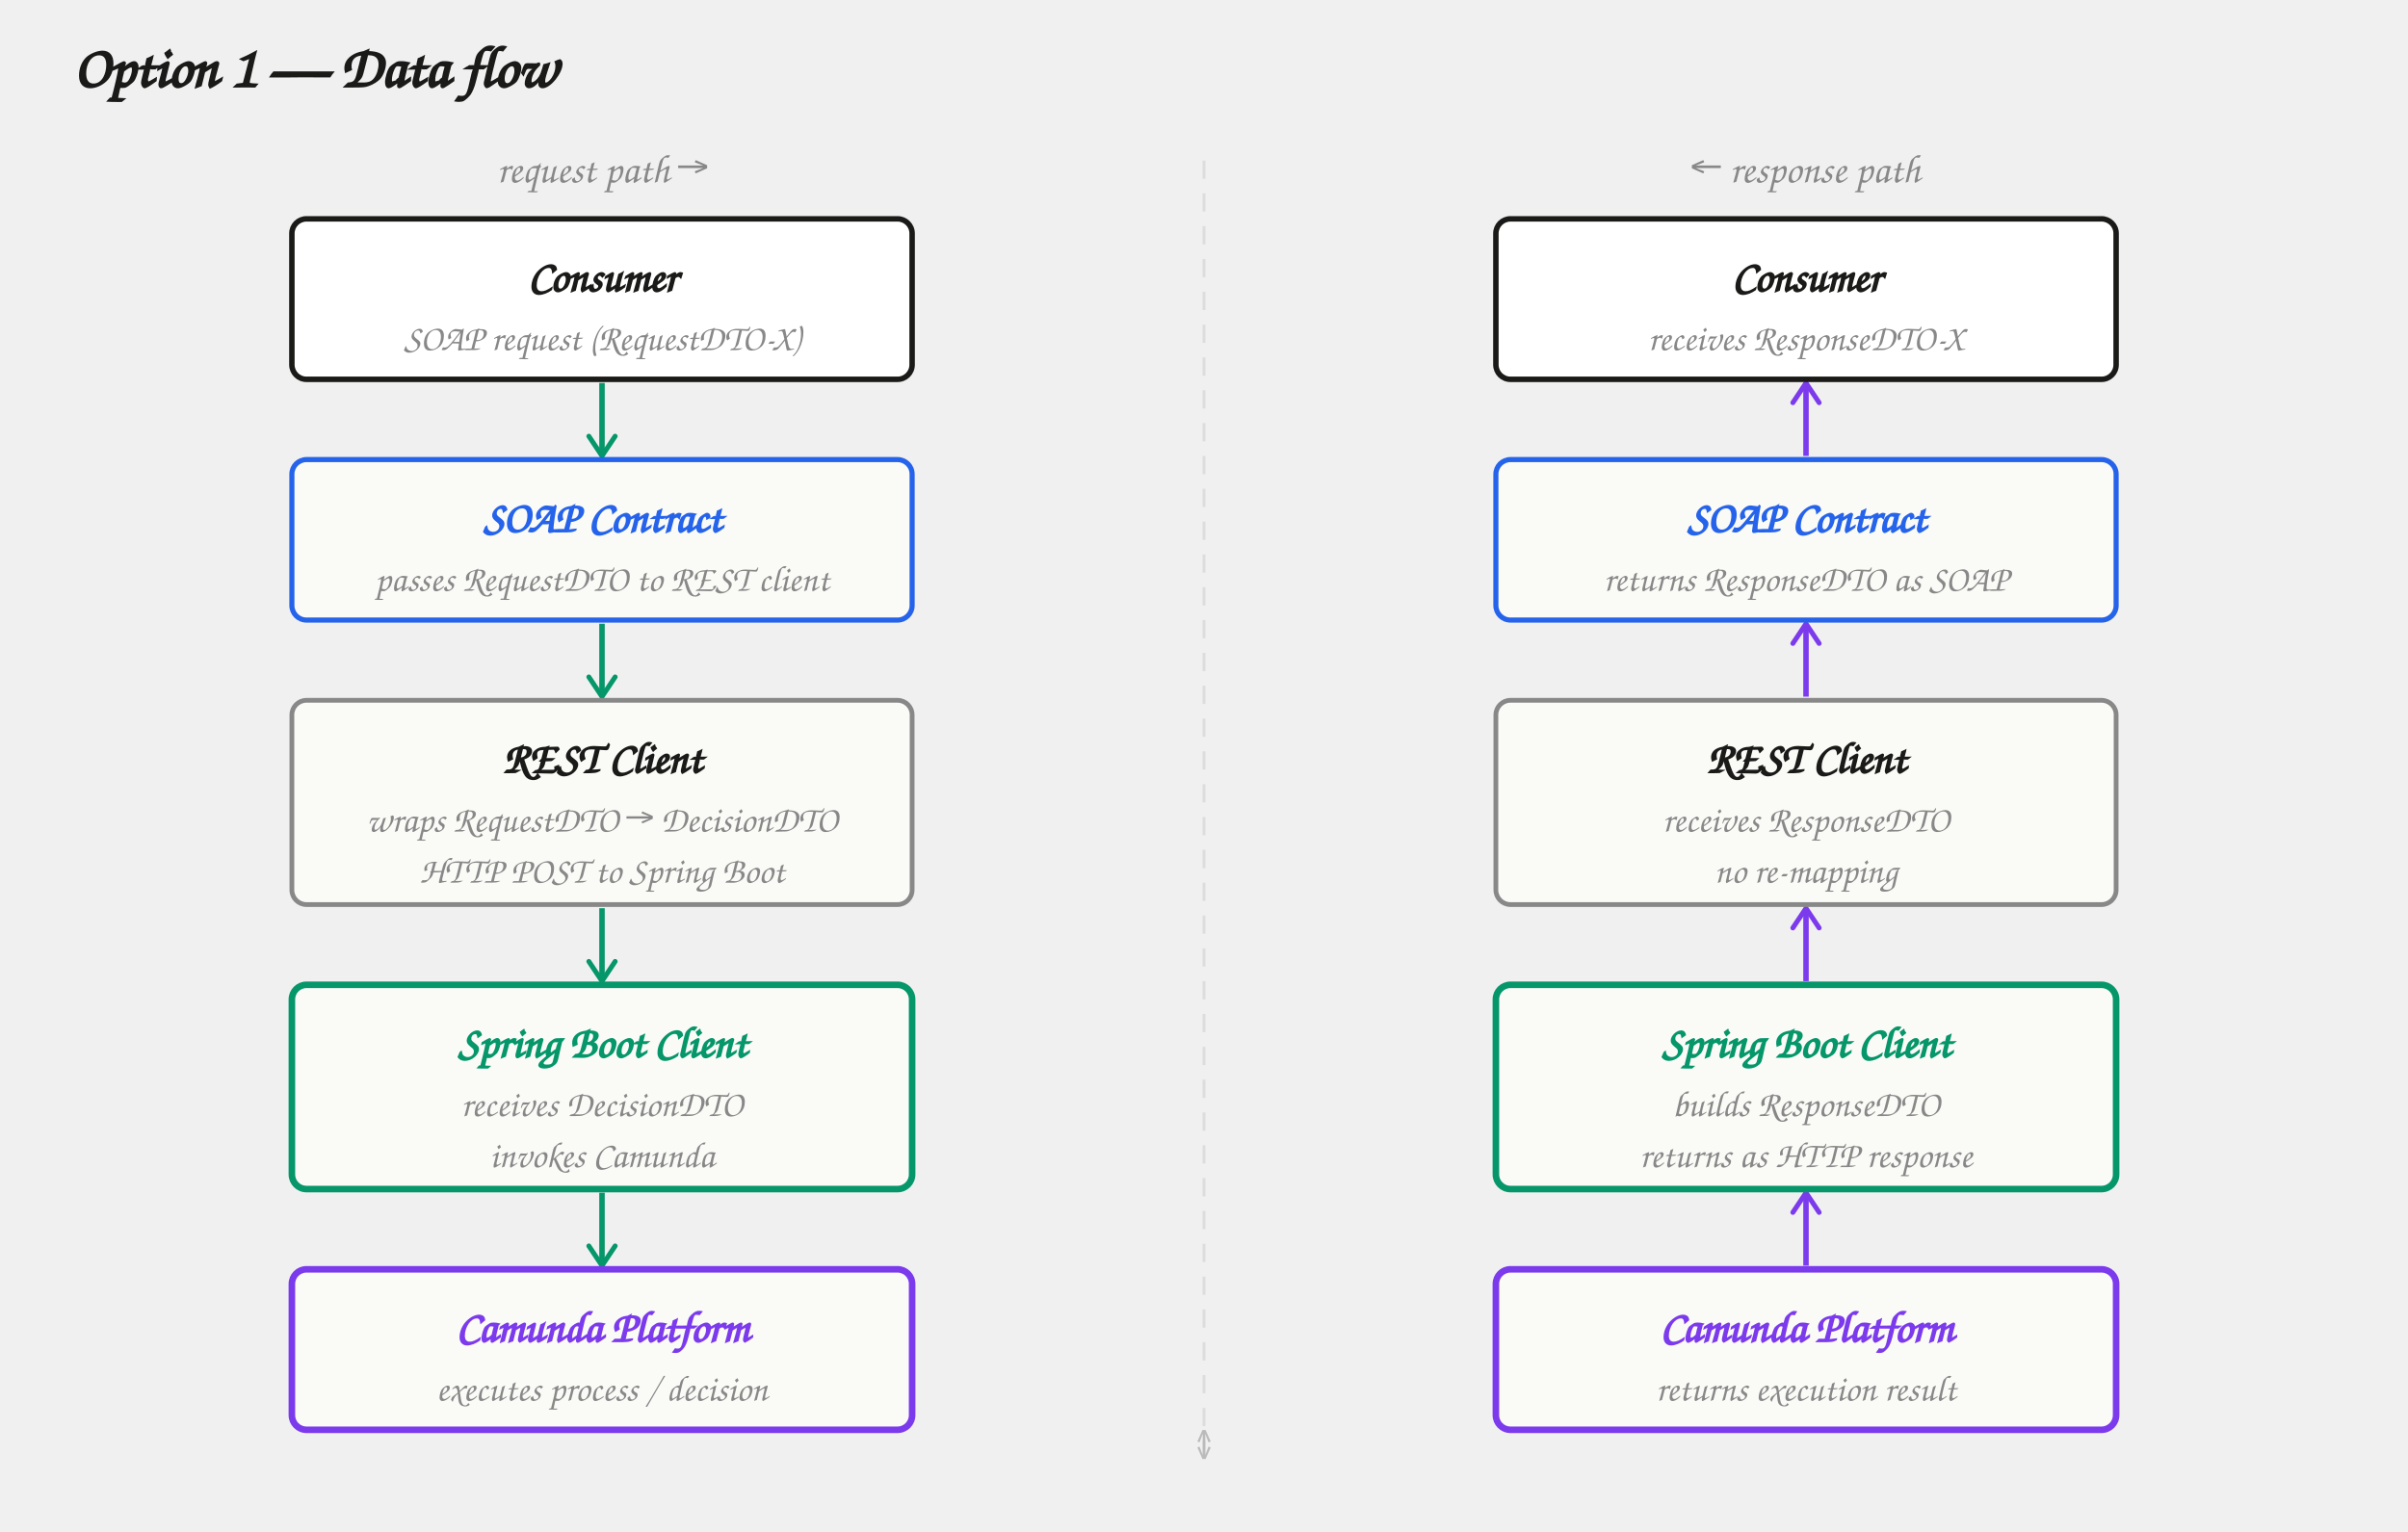
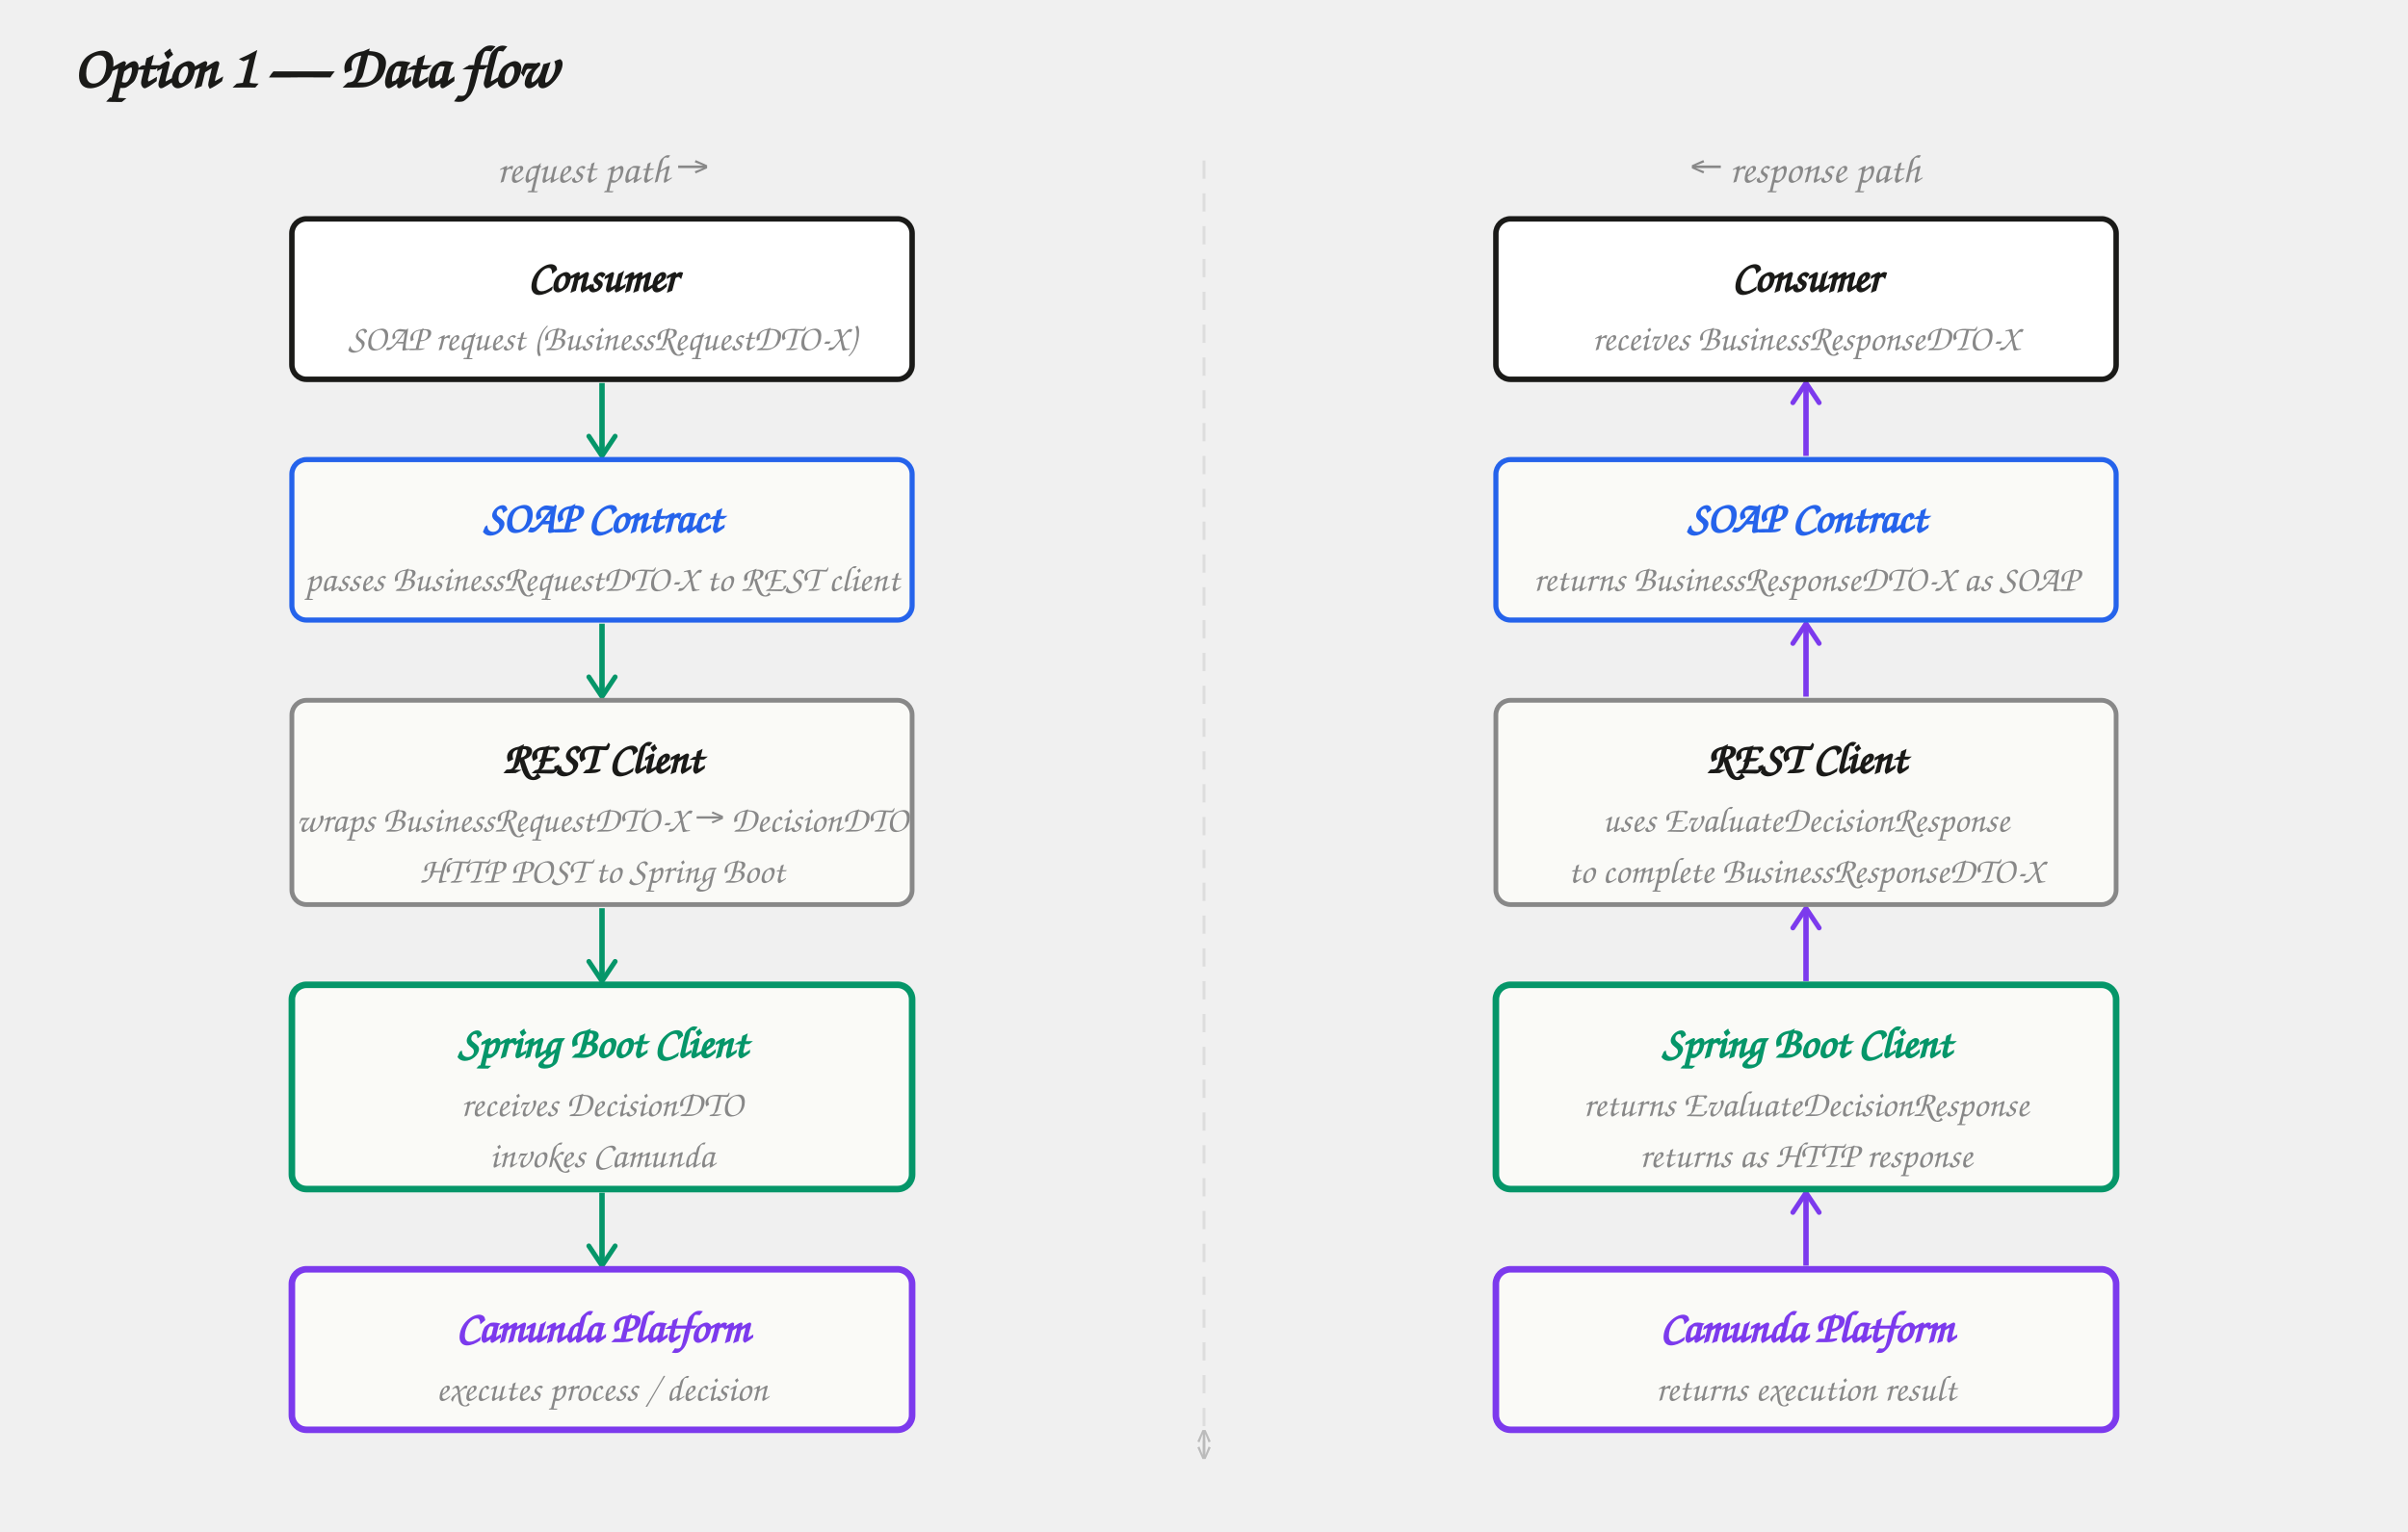
<svg xmlns="http://www.w3.org/2000/svg" viewBox="0 0 660 420" width="660" height="420" style="background:#fafaf7;font-family:'Segoe Print','Comic Sans MS','Chalkboard SE',cursive">
  <defs>
    <marker id="arr" viewBox="0 0 10 10" refX="8" refY="5" markerWidth="6" markerHeight="6" orient="auto-start-reverse">
      <path d="M2 1L8 5L2 9" fill="none" stroke="#059669" stroke-width="1.5" stroke-linecap="round" stroke-linejoin="round" />
    </marker>
    <marker id="arr-g" viewBox="0 0 10 10" refX="8" refY="5" markerWidth="6" markerHeight="6" orient="auto-start-reverse">
      <path d="M2 1L8 5L2 9" fill="none" stroke="#059669" stroke-width="1.5" stroke-linecap="round" stroke-linejoin="round" />
    </marker>
  </defs>
  <text x="20" y="24" font-size="16" font-weight="bold" fill="#1a1a18">Option 1 — Data flow</text>
  <text x="165" y="50" font-size="11" fill="#888" text-anchor="middle">request path →</text>
  <text x="495" y="50" font-size="11" fill="#888" text-anchor="middle">← response path</text>
  <rect x="80" y="60" width="170" height="44" rx="4" fill="#ffffff" stroke="#1a1a18" stroke-width="1.5" />
  <text x="165" y="80" font-size="12" font-weight="bold" fill="#1a1a18" text-anchor="middle">Consumer</text>
-   <text x="165" y="96" font-size="10" fill="#888" text-anchor="middle">SOAP request (RequestDTO-X)</text>
+   <text x="165" y="96" font-size="10" fill="#888" text-anchor="middle">SOAP request (BusinessRequestDTO-X)</text>
  <line x1="165" y1="105" x2="165" y2="125" stroke="#059669" stroke-width="1.5" marker-end="url(#arr)" />
  <rect x="80" y="126" width="170" height="44" rx="4" fill="#fafaf7" stroke="#2563EB" stroke-width="1.4" />
  <text x="165" y="146" font-size="12" font-weight="bold" fill="#2563EB" text-anchor="middle">SOAP Contract</text>
-   <text x="165" y="162" font-size="10" fill="#888" text-anchor="middle">passes RequestDTO to REST client</text>
+   <text x="165" y="162" font-size="10" fill="#888" text-anchor="middle">passes BusinessRequestDTO-X to REST client</text>
  <line x1="165" y1="171" x2="165" y2="191" stroke="#059669" stroke-width="1.5" marker-end="url(#arr)" />
  <rect x="80" y="192" width="170" height="56" rx="4" fill="#fafaf7" stroke="#888" stroke-width="1.3" />
  <text x="165" y="212" font-size="12" font-weight="bold" fill="#1a1a18" text-anchor="middle">REST Client</text>
-   <text x="165" y="228" font-size="10" fill="#888" text-anchor="middle">wraps RequestDTO → DecisionDTO</text>
+   <text x="165" y="228" font-size="10" fill="#888" text-anchor="middle">wraps BusinessRequestDTO-X → DecisionDTO</text>
  <text x="165" y="242" font-size="10" fill="#888" text-anchor="middle">HTTP POST to Spring Boot</text>
  <line x1="165" y1="249" x2="165" y2="269" stroke="#059669" stroke-width="1.5" marker-end="url(#arr)" />
  <rect x="80" y="270" width="170" height="56" rx="4" fill="#fafaf7" stroke="#059669" stroke-width="1.8" />
  <text x="165" y="290" font-size="12" font-weight="bold" fill="#059669" text-anchor="middle">Spring Boot Client</text>
  <text x="165" y="306" font-size="10" fill="#888" text-anchor="middle">receives DecisionDTO</text>
  <text x="165" y="320" font-size="10" fill="#888" text-anchor="middle">invokes Camunda</text>
  <line x1="165" y1="327" x2="165" y2="347" stroke="#059669" stroke-width="1.5" marker-end="url(#arr)" />
  <rect x="80" y="348" width="170" height="44" rx="4" fill="#fafaf7" stroke="#7C3AED" stroke-width="1.8" />
  <text x="165" y="368" font-size="12" font-weight="bold" fill="#7C3AED" text-anchor="middle">Camunda Platform</text>
  <text x="165" y="384" font-size="10" fill="#888" text-anchor="middle">executes process / decision</text>
  <line x1="330" y1="44" x2="330" y2="400" stroke="#ddd" stroke-width="0.8" stroke-dasharray="5 4" />
  <text x="330" y="400" font-size="11" fill="#bbb" text-anchor="middle">↕</text>
  <defs>
    <marker id="arr-r" viewBox="0 0 10 10" refX="8" refY="5" markerWidth="6" markerHeight="6" orient="auto-start-reverse">
      <path d="M2 1L8 5L2 9" fill="none" stroke="#7C3AED" stroke-width="1.5" stroke-linecap="round" stroke-linejoin="round" />
    </marker>
  </defs>
  <rect x="410" y="348" width="170" height="44" rx="4" fill="#fafaf7" stroke="#7C3AED" stroke-width="1.8" />
  <text x="495" y="368" font-size="12" font-weight="bold" fill="#7C3AED" text-anchor="middle">Camunda Platform</text>
  <text x="495" y="384" font-size="10" fill="#888" text-anchor="middle">returns execution result</text>
  <line x1="495" y1="347" x2="495" y2="327" stroke="#7C3AED" stroke-width="1.5" marker-end="url(#arr-r)" />
  <rect x="410" y="270" width="170" height="56" rx="4" fill="#fafaf7" stroke="#059669" stroke-width="1.8" />
  <text x="495" y="290" font-size="12" font-weight="bold" fill="#059669" text-anchor="middle">Spring Boot Client</text>
-   <text x="495" y="306" font-size="10" fill="#888" text-anchor="middle">builds ResponseDTO</text>
+   <text x="495" y="306" font-size="10" fill="#888" text-anchor="middle">returns EvaluateDecisionResponse</text>
  <text x="495" y="320" font-size="10" fill="#888" text-anchor="middle">returns as HTTP response</text>
  <line x1="495" y1="269" x2="495" y2="249" stroke="#7C3AED" stroke-width="1.5" marker-end="url(#arr-r)" />
  <rect x="410" y="192" width="170" height="56" rx="4" fill="#fafaf7" stroke="#888" stroke-width="1.3" />
  <text x="495" y="212" font-size="12" font-weight="bold" fill="#1a1a18" text-anchor="middle">REST Client</text>
-   <text x="495" y="228" font-size="10" fill="#888" text-anchor="middle">receives ResponseDTO</text>
-   <text x="495" y="242" font-size="10" fill="#888" text-anchor="middle">no re-mapping</text>
+   <text x="495" y="228" font-size="10" fill="#888" text-anchor="middle">uses EvaluateDecisionResponse</text>
+   <text x="495" y="242" font-size="10" fill="#888" text-anchor="middle">to complete BusinessResponseDTO-X</text>
  <line x1="495" y1="191" x2="495" y2="171" stroke="#7C3AED" stroke-width="1.5" marker-end="url(#arr-r)" />
  <rect x="410" y="126" width="170" height="44" rx="4" fill="#fafaf7" stroke="#2563EB" stroke-width="1.4" />
  <text x="495" y="146" font-size="12" font-weight="bold" fill="#2563EB" text-anchor="middle">SOAP Contract</text>
-   <text x="495" y="162" font-size="10" fill="#888" text-anchor="middle">returns ResponseDTO as SOAP</text>
+   <text x="495" y="162" font-size="10" fill="#888" text-anchor="middle">returns BusinessResponseDTO-X as SOAP</text>
  <line x1="495" y1="125" x2="495" y2="105" stroke="#7C3AED" stroke-width="1.5" marker-end="url(#arr-r)" />
  <rect x="410" y="60" width="170" height="44" rx="4" fill="#ffffff" stroke="#1a1a18" stroke-width="1.5" />
  <text x="495" y="80" font-size="12" font-weight="bold" fill="#1a1a18" text-anchor="middle">Consumer</text>
-   <text x="495" y="96" font-size="10" fill="#888" text-anchor="middle">receives ResponseDTO-X</text>
+   <text x="495" y="96" font-size="10" fill="#888" text-anchor="middle">receives BusinessResponseDTO-X</text>
</svg>
